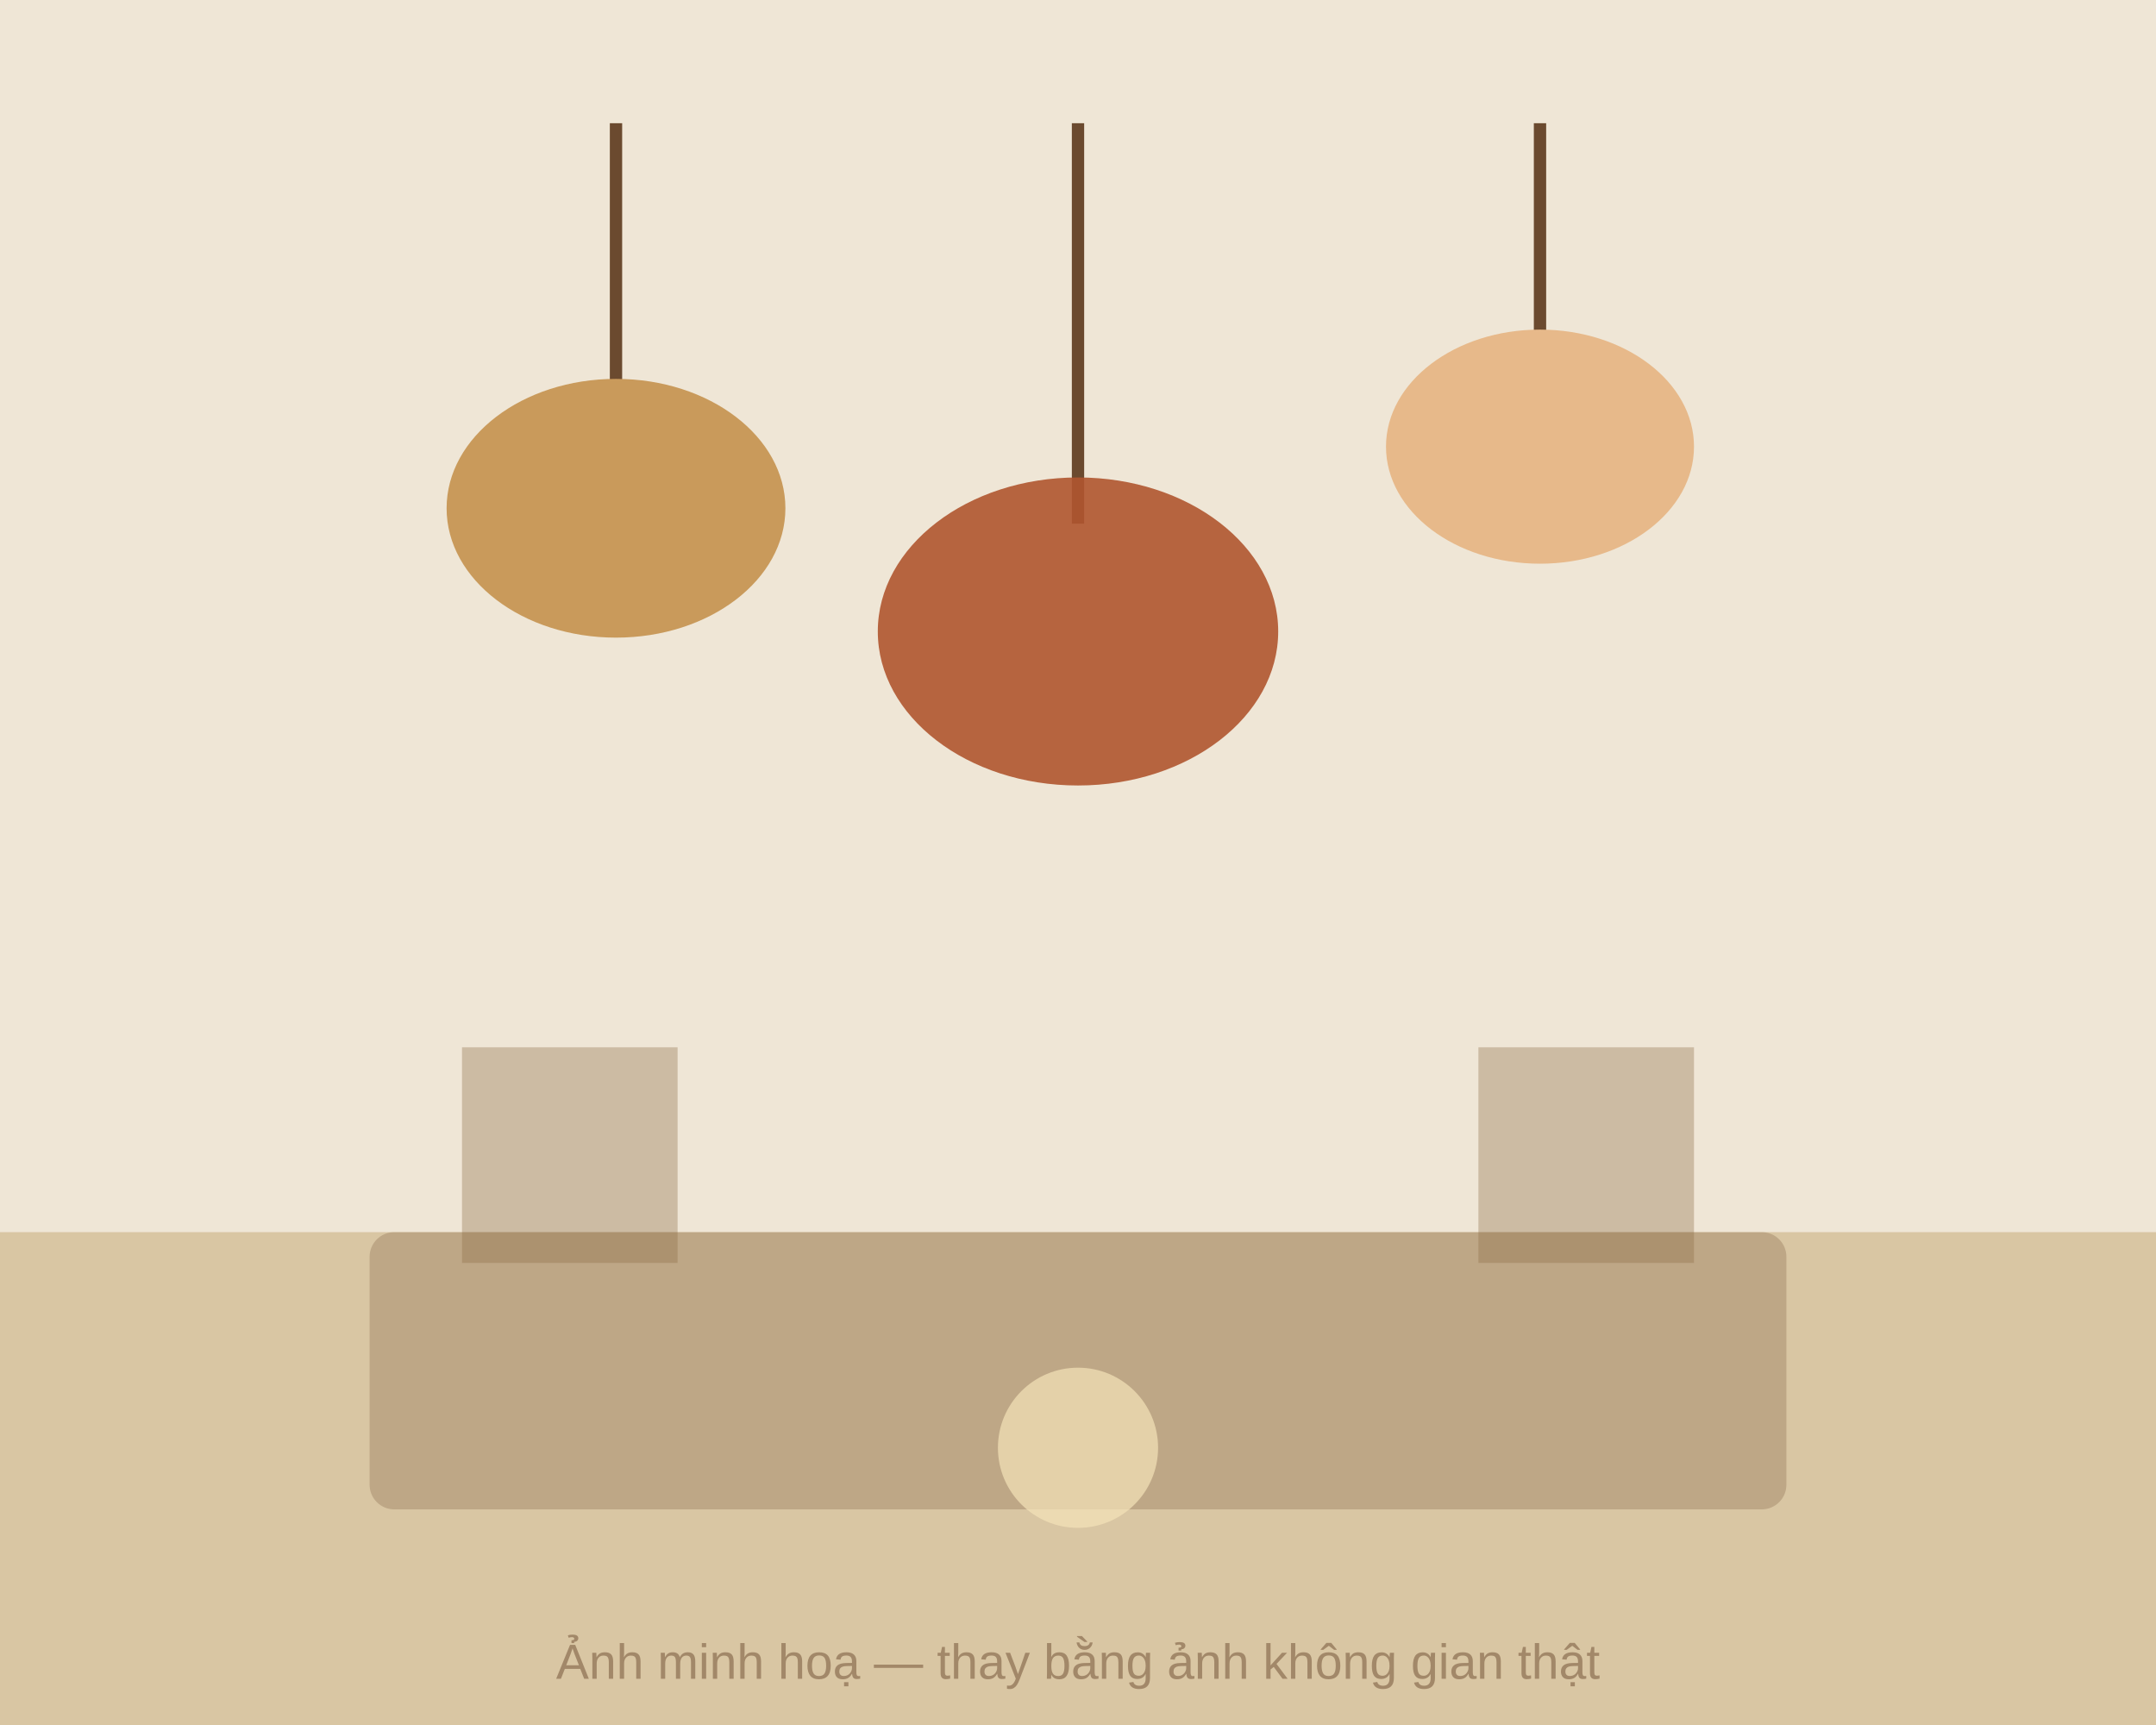
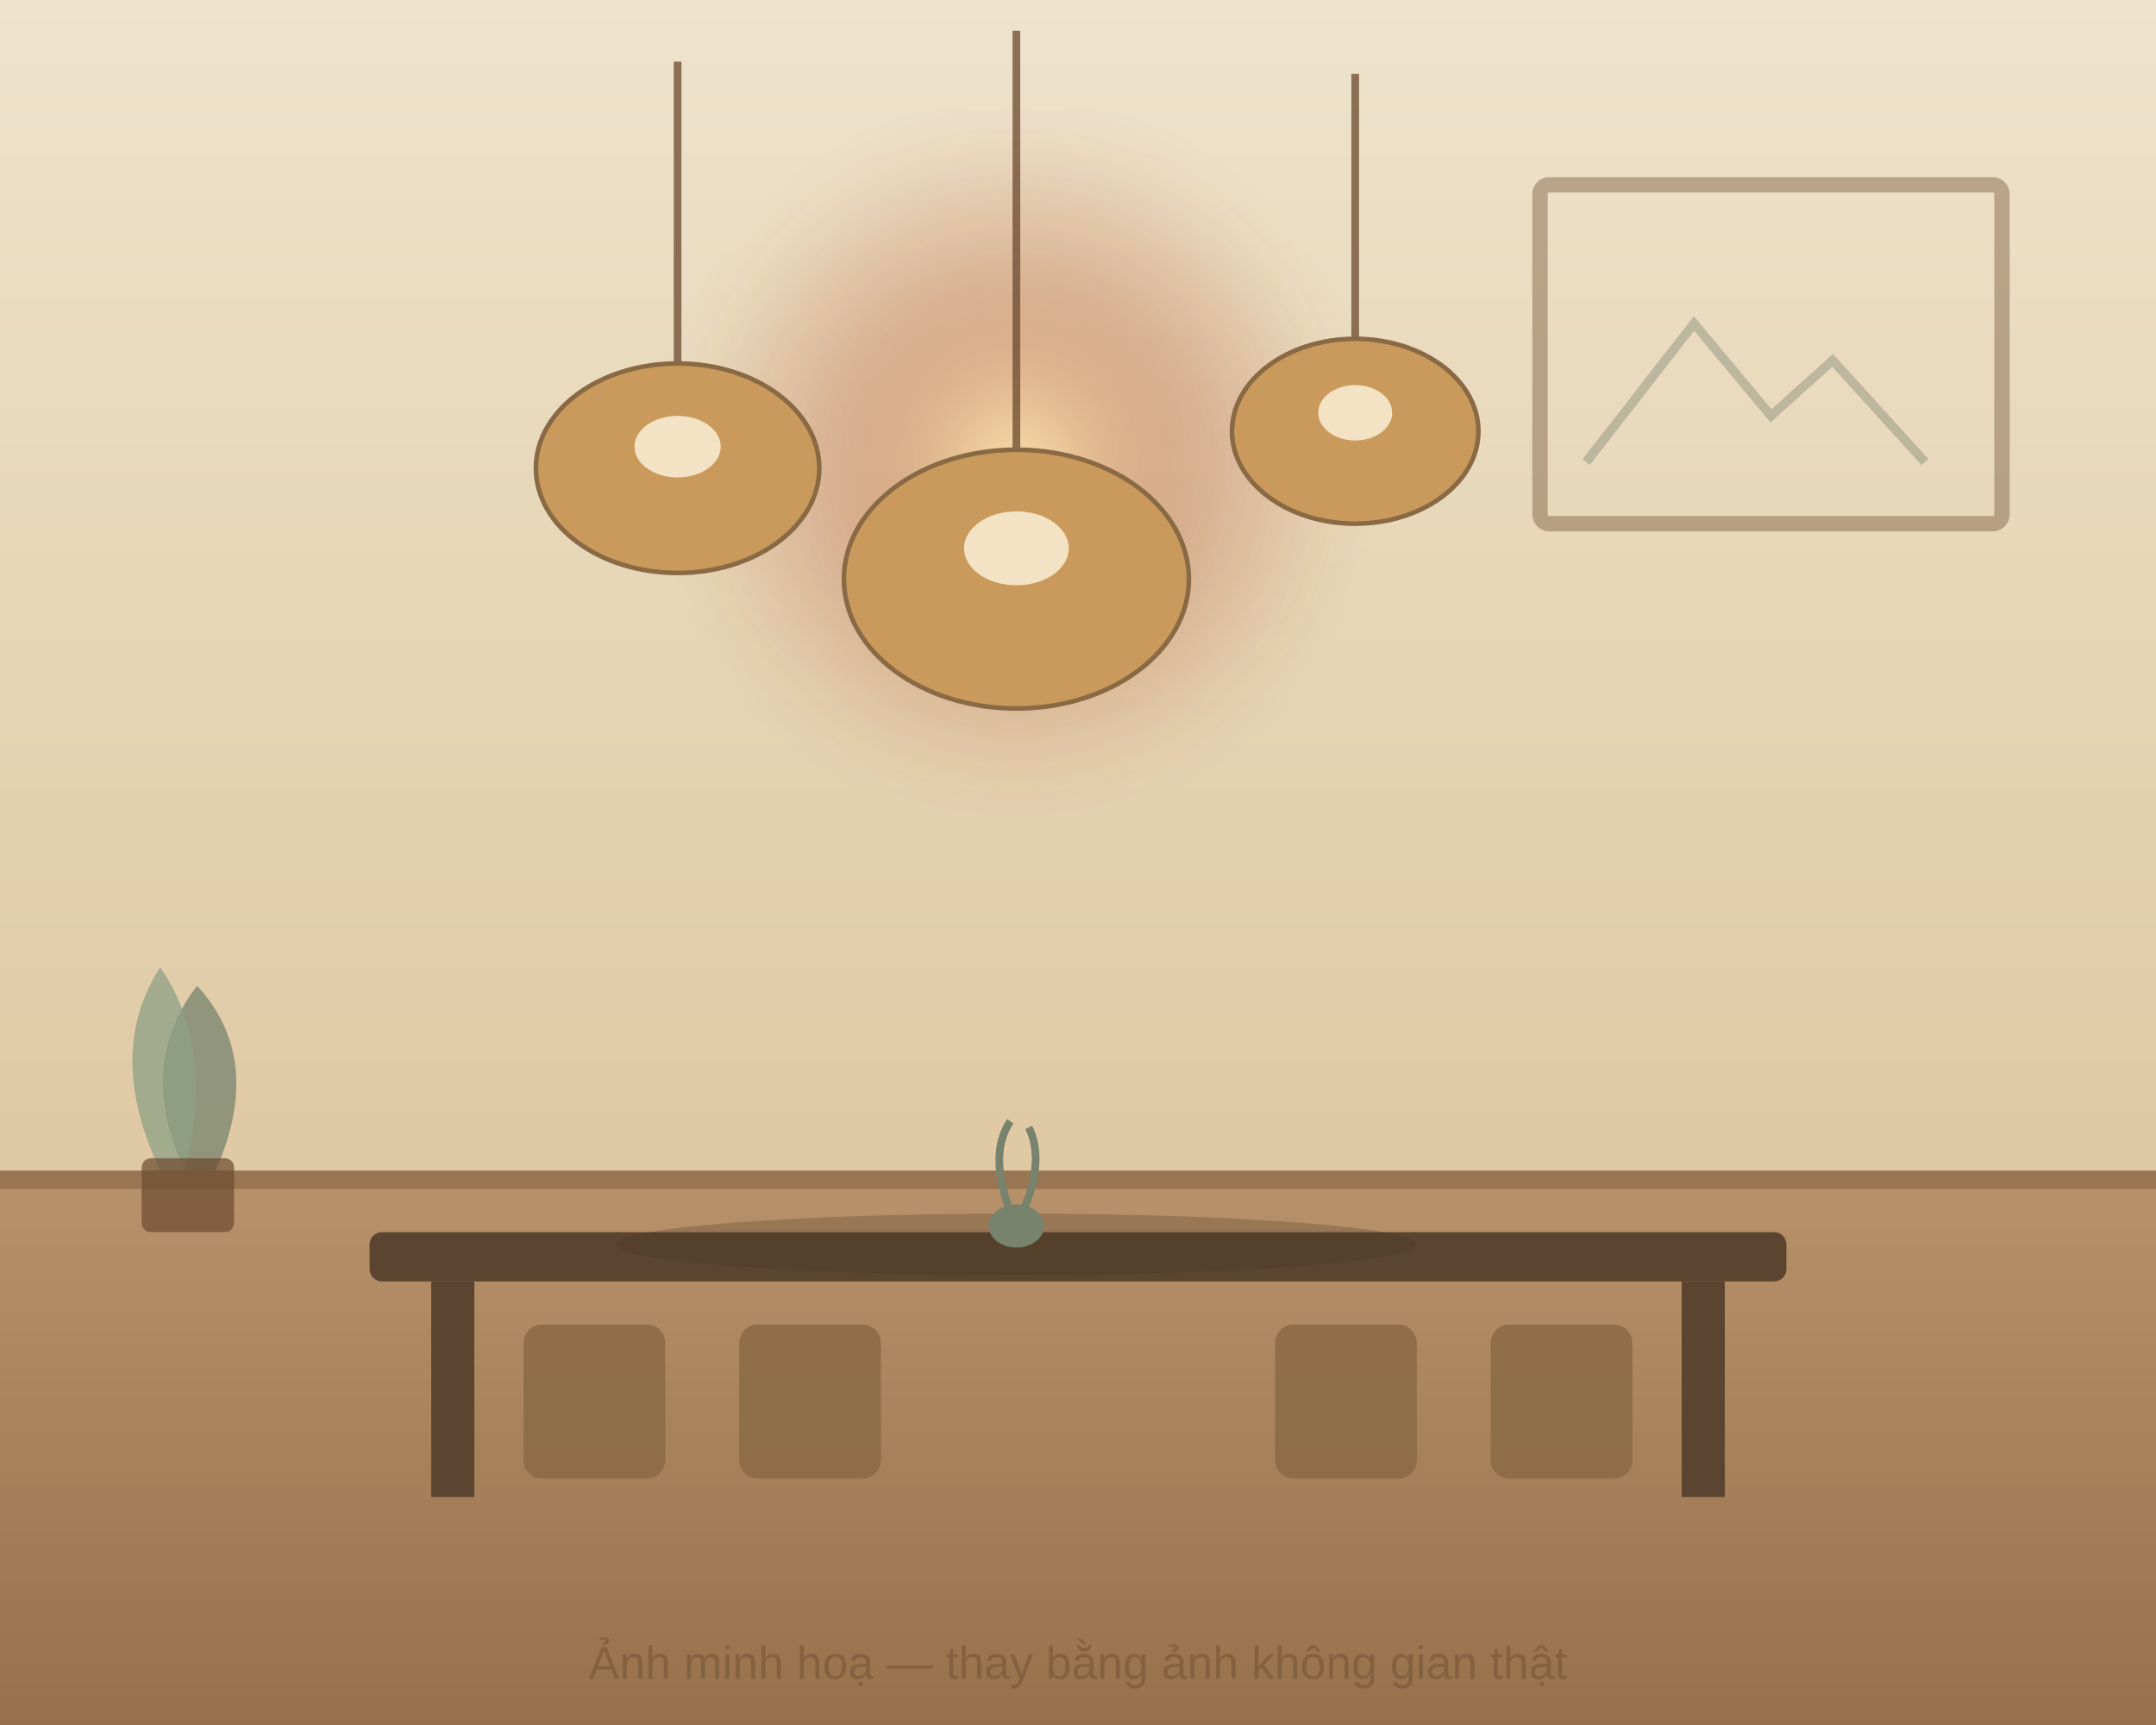
<svg xmlns="http://www.w3.org/2000/svg" viewBox="0 0 700 560">
-   <rect width="700" height="560" fill="#EFE6D6" />
-   <rect x="0" y="400" width="700" height="160" fill="#D9C6A3" />
-   <line x1="200" y1="40" x2="200" y2="130" stroke="#6B4A2F" stroke-width="4" />
-   <line x1="350" y1="40" x2="350" y2="170" stroke="#6B4A2F" stroke-width="4" />
-   <line x1="500" y1="40" x2="500" y2="110" stroke="#6B4A2F" stroke-width="4" />
-   <ellipse cx="200" cy="165" rx="55" ry="42" fill="#C99A5B" />
-   <ellipse cx="350" cy="205" rx="65" ry="50" fill="#B0552F" opacity=".9" />
-   <ellipse cx="500" cy="145" rx="50" ry="38" fill="#E7B98A" />
-   <rect x="120" y="400" width="460" height="90" rx="8" fill="#6B4A2F" opacity=".25" />
-   <rect x="150" y="340" width="70" height="70" fill="#8A6A45" opacity=".35" />
-   <rect x="480" y="340" width="70" height="70" fill="#8A6A45" opacity=".35" />
-   <circle cx="350" cy="470" r="26" fill="#F4E3B8" opacity=".7" />
-   <text x="350" y="545" text-anchor="middle" font-family="Arial" font-size="16" fill="#6B4A2F" opacity=".5">Ảnh minh hoạ — thay bằng ảnh không gian thật</text>
+   <defs>
+     <linearGradient id="wall2" x1="0" y1="0" x2="0" y2="1">
+       <stop offset="0" stop-color="#EFE3CC" />
+       <stop offset="1" stop-color="#DFC9A3" />
+     </linearGradient>
+     <linearGradient id="floor2" x1="0" y1="0" x2="0" y2="1">
+       <stop offset="0" stop-color="#B8926A" />
+       <stop offset="1" stop-color="#96714B" />
+     </linearGradient>
+     <radialGradient id="glow2a" cx="50%" cy="50%" r="50%">
+       <stop offset="0" stop-color="#FFE7B0" stop-opacity=".95" />
+       <stop offset="55%" stop-color="#B0552F" stop-opacity=".3" />
+       <stop offset="100%" stop-color="#B0552F" stop-opacity="0" />
+     </radialGradient>
+     <filter id="soft2" x="-40%" y="-40%" width="180%" height="180%">
+       <feGaussianBlur stdDeviation="7" />
+     </filter>
+   </defs>
+   <rect width="700" height="380" fill="url(#wall2)" />
+   <rect y="380" width="700" height="180" fill="url(#floor2)" />
+   <rect y="380" width="700" height="6" fill="#6B4A2F" opacity=".4" />
+   <rect x="500" y="60" width="150" height="110" rx="3" fill="none" stroke="#6B4A2F" stroke-width="5" opacity=".4" />
+   <path d="M515 150 l35 -45 25 30 20 -18 30 33" fill="none" stroke="#77836C" stroke-width="3" opacity=".4" />
+   <g filter="url(#soft2)">
+     <circle cx="330" cy="150" r="110" fill="url(#glow2a)" />
+   </g>
+   <g stroke="#6B4A2F" stroke-width="2.5" opacity=".75">
+     <line x1="220" y1="20" x2="220" y2="130" />
+     <line x1="330" y1="10" x2="330" y2="165" />
+     <line x1="440" y1="24" x2="440" y2="118" />
+   </g>
+   <g fill="#C99A5B" stroke="#8A6A45" stroke-width="1.5">
+     <ellipse cx="220" cy="152" rx="46" ry="34" />
+     <ellipse cx="330" cy="188" rx="56" ry="42" />
+     <ellipse cx="440" cy="140" rx="40" ry="30" />
+   </g>
+   <g fill="#FBEFD6" opacity=".85">
+     <ellipse cx="220" cy="145" rx="14" ry="10" />
+     <ellipse cx="330" cy="178" rx="17" ry="12" />
+     <ellipse cx="440" cy="134" rx="12" ry="9" />
+   </g>
+   <rect x="120" y="400" width="460" height="16" rx="4" fill="#5C4530" />
+   <rect x="140" y="416" width="14" height="70" fill="#5C4530" />
+   <rect x="546" y="416" width="14" height="70" fill="#5C4530" />
+   <g fill="#8A6A45" opacity=".85">
+     <rect x="170" y="430" width="46" height="50" rx="6" />
+     <rect x="240" y="430" width="46" height="50" rx="6" />
+     <rect x="414" y="430" width="46" height="50" rx="6" />
+     <rect x="484" y="430" width="46" height="50" rx="6" />
+   </g>
+   <ellipse cx="330" cy="404" rx="130" ry="10" fill="#3F2E1E" opacity=".25" />
+   <ellipse cx="330" cy="398" rx="9" ry="7" fill="#77836C" />
+   <path d="M330 398 q-10 -22 -2 -34 M330 398 q10 -20 4 -32" stroke="#77836C" stroke-width="2.5" fill="none" />
+   <path d="M60 380 q-16 -34 4 -60 q22 24 6 60z" fill="#77836C" opacity=".75" />
+   <path d="M60 380 q10 -40 -8 -66 q-18 28 0 66z" fill="#8FA085" opacity=".75" />
+   <rect x="46" y="376" width="30" height="24" rx="3" fill="#6B4A2F" opacity=".7" />
+   <text x="350" y="545" text-anchor="middle" font-family="Arial" font-size="15" fill="#6B4A2F" opacity=".45">Ảnh minh hoạ — thay bằng ảnh không gian thật</text>
</svg>
